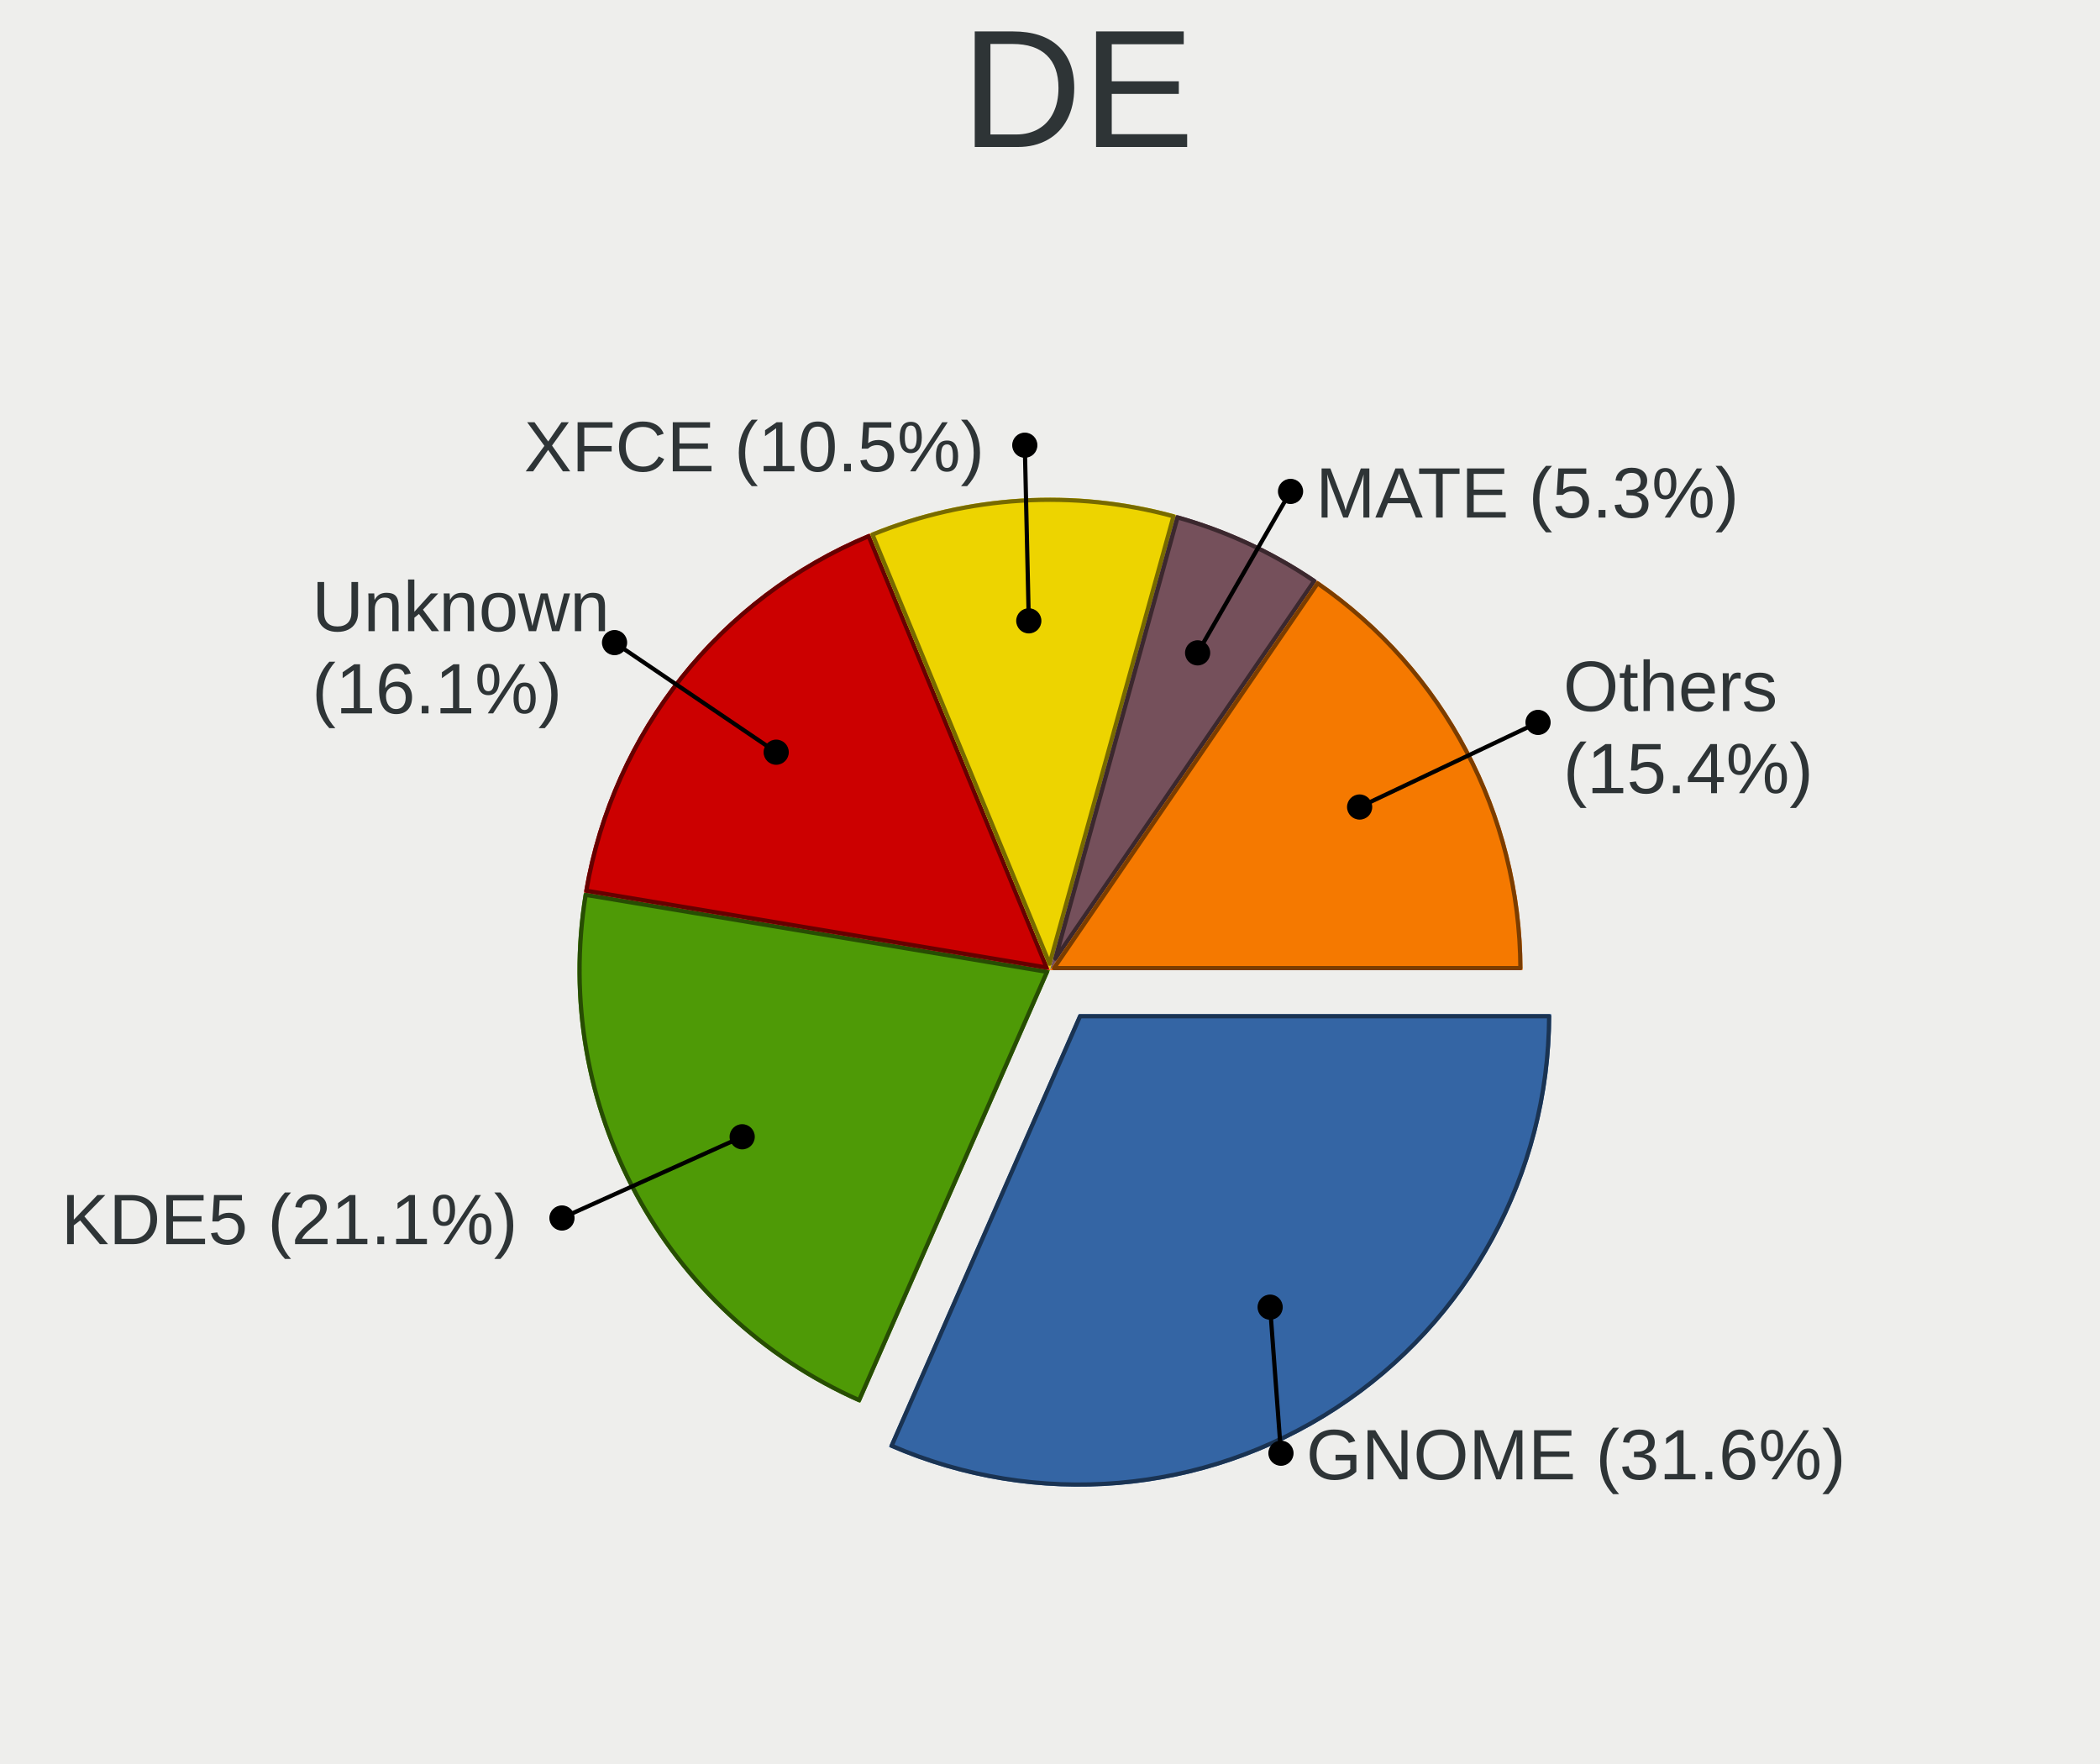
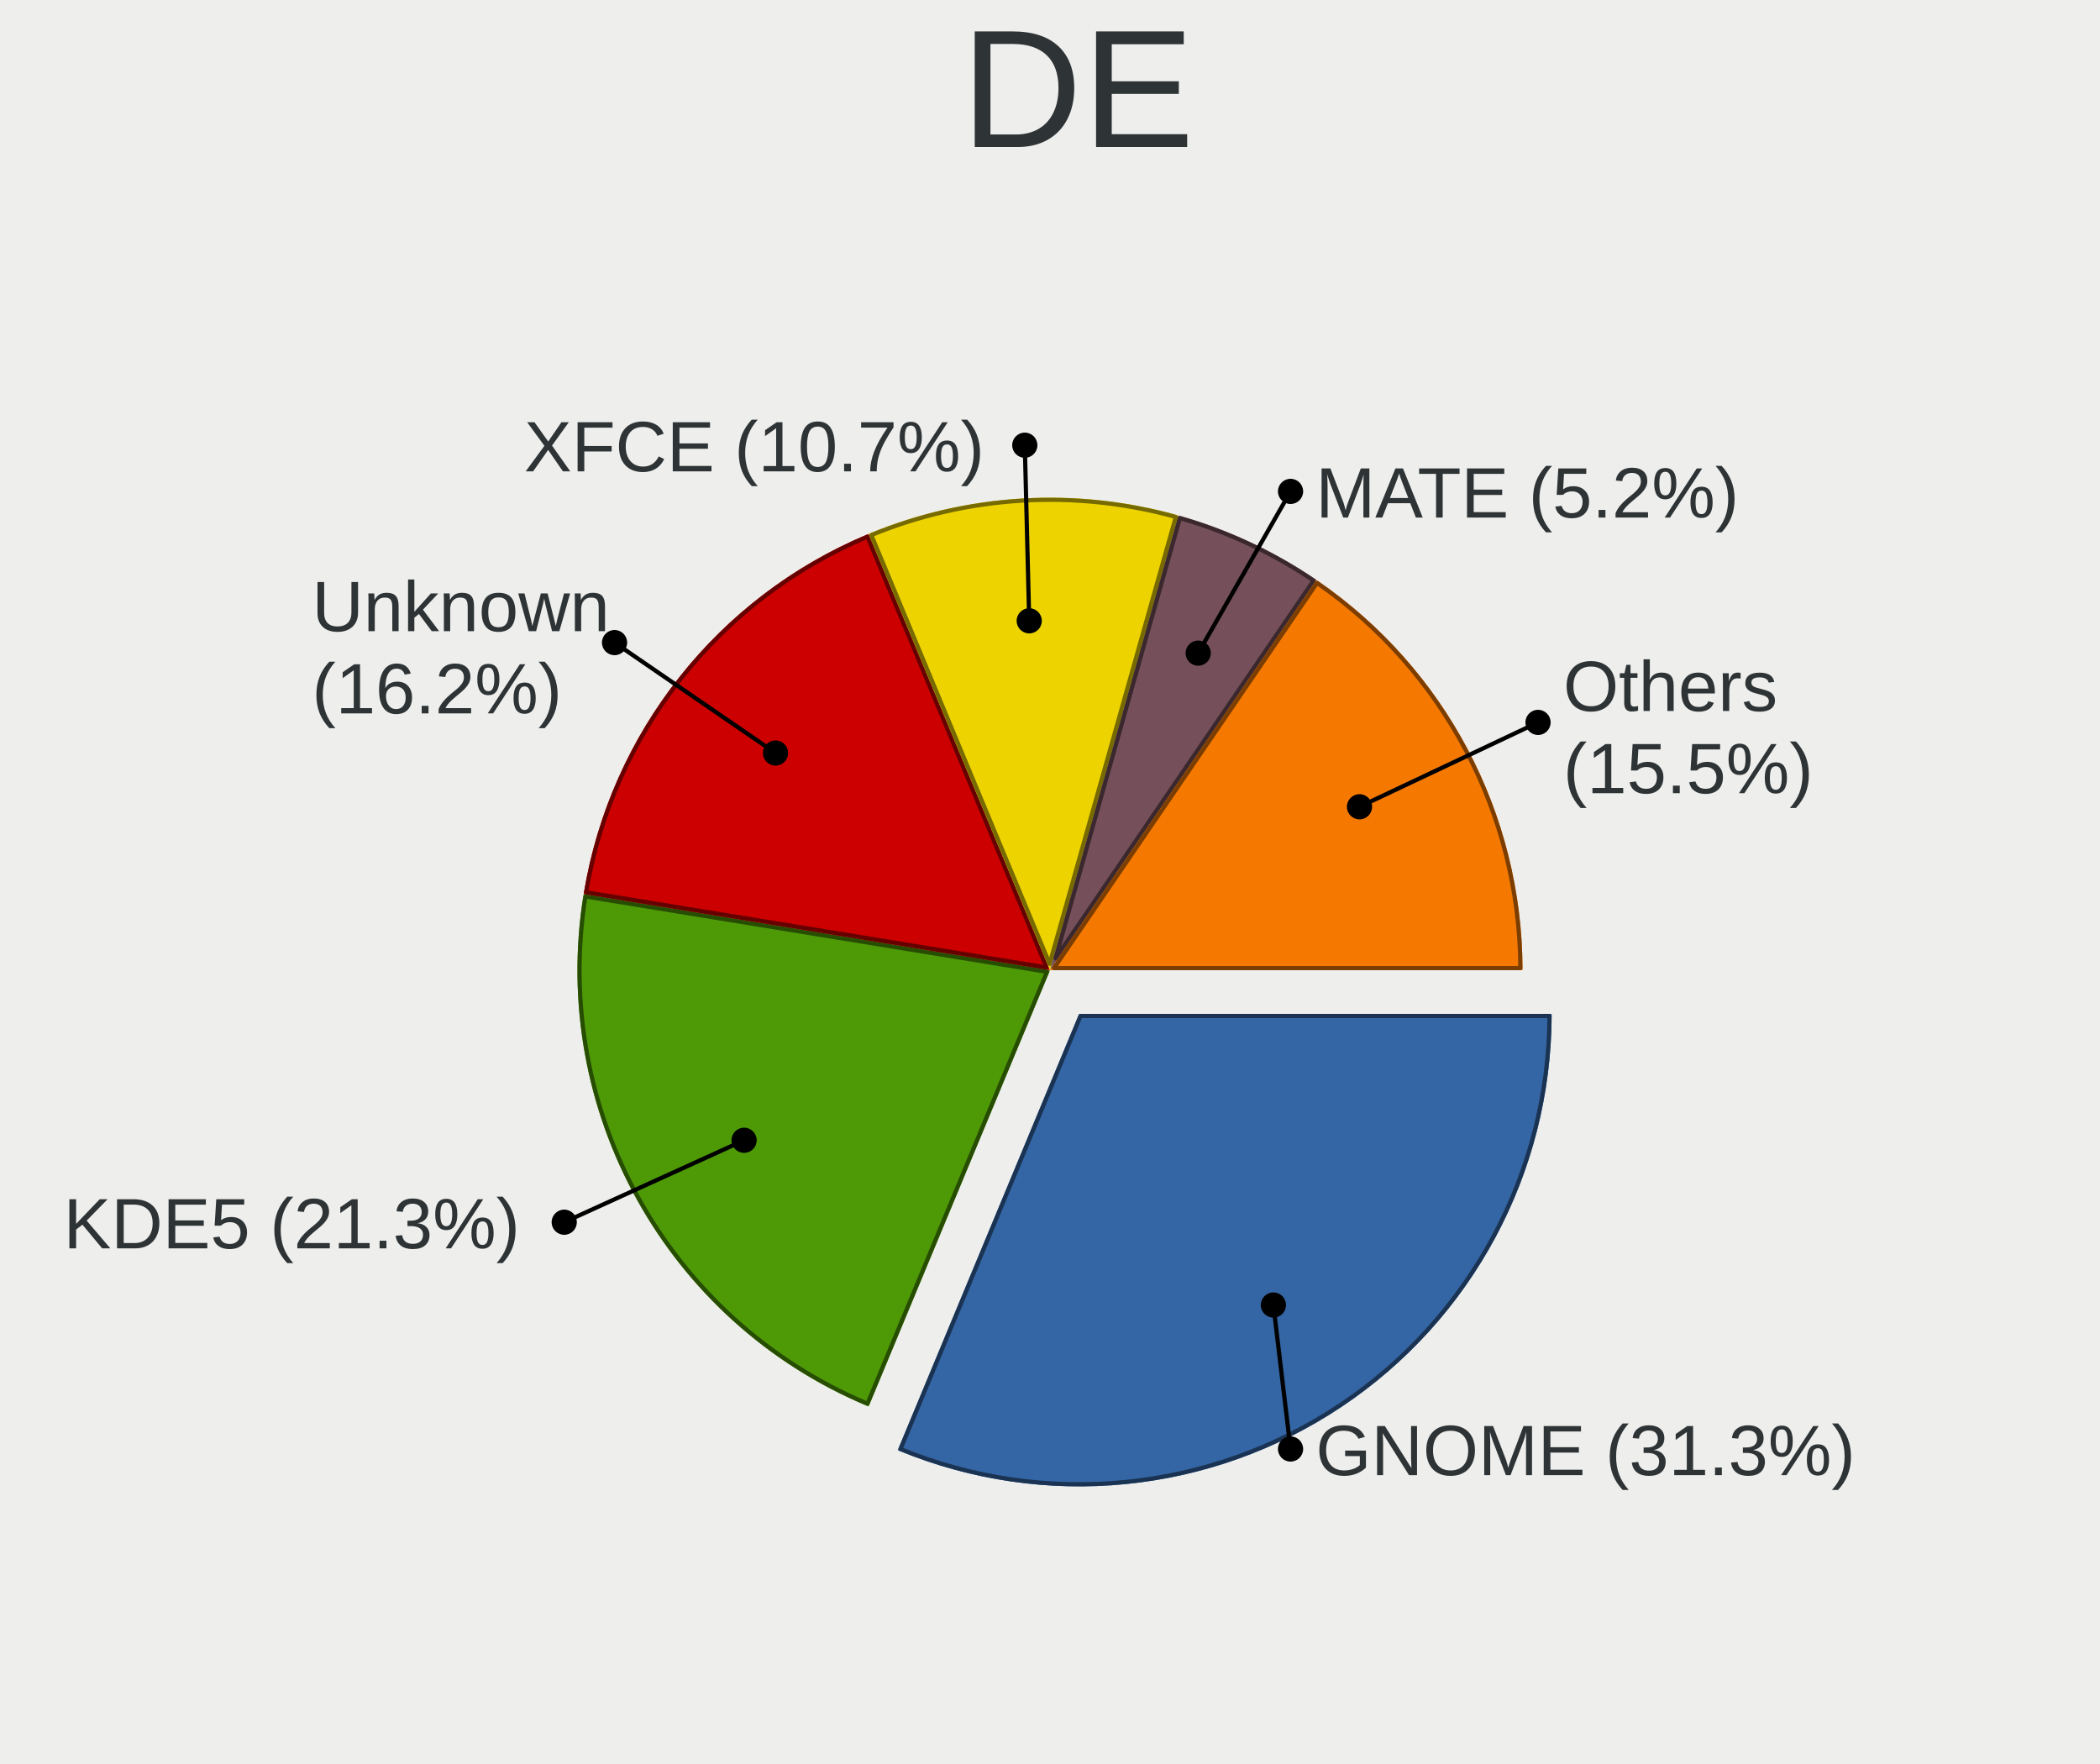
<svg xmlns="http://www.w3.org/2000/svg" width="500" height="420" version="1.0" id="ezcGraph">
  <defs />
  <g id="ezcGraphChart" color-rendering="optimizeQuality" shape-rendering="geometricPrecision" text-rendering="optimizeLegibility">
    <path d=" M 0,420 L 0,0 L 500,0 L 500,420 L 0,420 z " style="fill: #eeeeec; fill-opacity: 1.00; stroke: none;" id="ezcGraphPolygon_1" />
    <path d=" M 0,42 L 0,0 L 500,0 L 500,42 L 0,42 z " style="fill: #000000; fill-opacity: 0.00; stroke: none;" id="ezcGraphPolygon_2" />
-     <path d="M 256.84,241.46 L 369.34,241.46 A 112.50,112.50 0 0,1 211.65,344.49 z" style="fill: #3465a4; fill-opacity: 1.00; stroke: none; cursor: pointer;" id="ezcGraphCircleSector_4" />
-     <path d="M 257.16,241.96 L 368.84,241.96 A 112.00,112.00 0 0,1 212.30,344.23 z" style="fill: none; stroke: #1a3352; stroke-width: 1; stroke-opacity: 1.00; stroke-linecap: round; stroke-linejoin: round;" id="ezcGraphCircleSector_5" />
-     <path d="M 250.00,231.00 L 204.81,334.02 A 112.50,112.50 0 0,1 139.03,212.48 z" style="fill: #4e9a06; fill-opacity: 1.00; stroke: none; cursor: pointer;" id="ezcGraphCircleSector_6" />
-     <path d="M 249.28,231.39 L 204.55,333.37 A 112.00,112.00 0 0,1 139.45,213.06 z" style="fill: none; stroke: #274d03; stroke-width: 1; stroke-opacity: 1.00; stroke-linecap: round; stroke-linejoin: round;" id="ezcGraphCircleSector_7" />
-     <path d="M 250.00,231.00 L 139.03,212.48 A 112.50,112.50 0 0,1 207.09,127.00 z" style="fill: #cc0000; fill-opacity: 1.00; stroke: none; cursor: pointer;" id="ezcGraphCircleSector_8" />
-     <path d="M 249.19,230.36 L 139.61,212.07 A 112.00,112.00 0 0,1 206.82,127.66 z" style="fill: none; stroke: #660000; stroke-width: 1; stroke-opacity: 1.00; stroke-linecap: round; stroke-linejoin: round;" id="ezcGraphCircleSector_9" />
-     <path d="M 250.00,231.00 L 207.09,127.00 A 112.50,112.50 0 0,1 280.01,122.58 z" style="fill: #edd400; fill-opacity: 1.00; stroke: none; cursor: pointer;" id="ezcGraphCircleSector_10" />
-     <path d="M 249.91,229.46 L 207.74,127.28 A 112.00,112.00 0 0,1 279.40,122.93 z" style="fill: none; stroke: #776a00; stroke-width: 1; stroke-opacity: 1.00; stroke-linecap: round; stroke-linejoin: round;" id="ezcGraphCircleSector_11" />
-     <path d="M 250.00,231.00 L 280.01,122.58 A 112.50,112.50 0 0,1 313.59,138.20 z" style="fill: #75505b; fill-opacity: 1.00; stroke: none; cursor: pointer;" id="ezcGraphCircleSector_12" />
-     <path d="M 251.28,228.25 L 280.36,123.19 A 112.00,112.00 0 0,1 312.90,138.33 z" style="fill: none; stroke: #3b282e; stroke-width: 1; stroke-opacity: 1.00; stroke-linecap: round; stroke-linejoin: round;" id="ezcGraphCircleSector_13" />
-     <path d="M 250.00,231.00 L 313.59,138.20 A 112.50,112.50 0 0,1 362.50,231.00 z" style="fill: #f57900; fill-opacity: 1.00; stroke: none;" id="ezcGraphCircleSector_14" />
-     <path d="M 250.95,230.50 L 313.72,138.89 A 112.00,112.00 0 0,1 362.00,230.50 z" style="fill: none; stroke: #7b3d00; stroke-width: 1; stroke-opacity: 1.00; stroke-linecap: round; stroke-linejoin: round;" id="ezcGraphCircleSector_15" />
-     <path d=" M 244.951,147.82 L 244,106" style="fill: none; stroke: #000000; stroke-width: 1; stroke-opacity: 1.00; stroke-linecap: round; stroke-linejoin: round;" id="ezcGraphLine_16" />
-     <ellipse cx="244.951" cy="147.82" rx="3" ry="3" style="fill: #000000; fill-opacity: 1.00; stroke: none;" id="ezcGraphCircle_17" />
+     <path d="M 256.94,241.40 L 369.44,241.40 A 112.50,112.50 0 0,1 213.75,345.28 z" style="fill: #3465a4; fill-opacity: 1.00; stroke: none; cursor: pointer;" id="ezcGraphCircleSector_4" />
+     <path d="M 257.27,241.90 L 368.94,241.90 A 112.00,112.00 0 0,1 214.40,345.01 z" style="fill: none; stroke: #1a3352; stroke-width: 1; stroke-opacity: 1.00; stroke-linecap: round; stroke-linejoin: round;" id="ezcGraphCircleSector_5" />
+     <path d="M 250.00,231.00 L 206.81,334.88 A 112.50,112.50 0 0,1 138.97,212.86 z" style="fill: #4e9a06; fill-opacity: 1.00; stroke: none; cursor: pointer;" id="ezcGraphCircleSector_6" />
+     <path d="M 249.30,231.39 L 206.54,334.22 A 112.00,112.00 0 0,1 139.38,213.44 z" style="fill: none; stroke: #274d03; stroke-width: 1; stroke-opacity: 1.00; stroke-linecap: round; stroke-linejoin: round;" id="ezcGraphCircleSector_7" />
+     <path d="M 250.00,231.00 L 138.97,212.86 A 112.50,112.50 0 0,1 206.81,127.12 z" style="fill: #cc0000; fill-opacity: 1.00; stroke: none; cursor: pointer;" id="ezcGraphCircleSector_8" />
+     <path d="M 249.19,230.36 L 139.55,212.45 A 112.00,112.00 0 0,1 206.54,127.78 z" style="fill: none; stroke: #660000; stroke-width: 1; stroke-opacity: 1.00; stroke-linecap: round; stroke-linejoin: round;" id="ezcGraphCircleSector_9" />
+     <path d="M 250.00,231.00 L 206.81,127.12 A 112.50,112.50 0 0,1 280.58,122.74 z" style="fill: #edd400; fill-opacity: 1.00; stroke: none; cursor: pointer;" id="ezcGraphCircleSector_10" />
+     <path d="M 249.91,229.48 L 207.46,127.39 A 112.00,112.00 0 0,1 279.96,123.08 z" style="fill: none; stroke: #776a00; stroke-width: 1; stroke-opacity: 1.00; stroke-linecap: round; stroke-linejoin: round;" id="ezcGraphCircleSector_11" />
+     <path d="M 250.00,231.00 L 280.58,122.74 A 112.50,112.50 0 0,1 313.45,138.10 z" style="fill: #75505b; fill-opacity: 1.00; stroke: none; cursor: pointer;" id="ezcGraphCircleSector_12" />
+     <path d="M 251.31,228.19 L 280.93,123.35 A 112.00,112.00 0 0,1 312.75,138.23 z" style="fill: none; stroke: #3b282e; stroke-width: 1; stroke-opacity: 1.00; stroke-linecap: round; stroke-linejoin: round;" id="ezcGraphCircleSector_13" />
+     <path d="M 250.00,231.00 L 313.45,138.10 A 112.50,112.50 0 0,1 362.50,231.00 z" style="fill: #f57900; fill-opacity: 1.00; stroke: none;" id="ezcGraphCircleSector_14" />
+     <path d="M 250.95,230.50 L 313.58,138.79 A 112.00,112.00 0 0,1 362.00,230.50 z" style="fill: none; stroke: #7b3d00; stroke-width: 1; stroke-opacity: 1.00; stroke-linecap: round; stroke-linejoin: round;" id="ezcGraphCircleSector_15" />
+     <path d=" M 245.055,147.814 L 244,106" style="fill: none; stroke: #000000; stroke-width: 1; stroke-opacity: 1.00; stroke-linecap: round; stroke-linejoin: round;" id="ezcGraphLine_16" />
+     <ellipse cx="245.055" cy="147.814" rx="3" ry="3" style="fill: #000000; fill-opacity: 1.00; stroke: none;" id="ezcGraphCircle_17" />
    <ellipse cx="244" cy="106" rx="3" ry="3" style="fill: #000000; fill-opacity: 1.00; stroke: none;" id="ezcGraphCircle_18" />
-     <path d=" M 184.806,179.094 L 146.322,153" style="fill: none; stroke: #000000; stroke-width: 1; stroke-opacity: 1.00; stroke-linecap: round; stroke-linejoin: round;" id="ezcGraphLine_20" />
-     <ellipse cx="184.806" cy="179.094" rx="3" ry="3" style="fill: #000000; fill-opacity: 1.00; stroke: none;" id="ezcGraphCircle_21" />
+     <path d=" M 184.648,179.294 L 146.322,153" style="fill: none; stroke: #000000; stroke-width: 1; stroke-opacity: 1.00; stroke-linecap: round; stroke-linejoin: round;" id="ezcGraphLine_20" />
+     <ellipse cx="184.648" cy="179.294" rx="3" ry="3" style="fill: #000000; fill-opacity: 1.00; stroke: none;" id="ezcGraphCircle_21" />
    <ellipse cx="146.322" cy="153" rx="3" ry="3" style="fill: #000000; fill-opacity: 1.00; stroke: none;" id="ezcGraphCircle_22" />
-     <path d=" M 176.71,270.662 L 133.8,290" style="fill: none; stroke: #000000; stroke-width: 1; stroke-opacity: 1.00; stroke-linecap: round; stroke-linejoin: round;" id="ezcGraphLine_24" />
-     <ellipse cx="176.71" cy="270.662" rx="3" ry="3" style="fill: #000000; fill-opacity: 1.00; stroke: none;" id="ezcGraphCircle_25" />
-     <ellipse cx="133.8" cy="290" rx="3" ry="3" style="fill: #000000; fill-opacity: 1.00; stroke: none;" id="ezcGraphCircle_26" />
-     <path d=" M 285.149,155.442 L 307.274,117" style="fill: none; stroke: #000000; stroke-width: 1; stroke-opacity: 1.00; stroke-linecap: round; stroke-linejoin: round;" id="ezcGraphLine_28" />
-     <ellipse cx="285.149" cy="155.442" rx="3" ry="3" style="fill: #000000; fill-opacity: 1.00; stroke: none;" id="ezcGraphCircle_29" />
+     <path d=" M 177.166,271.493 L 134.341,291" style="fill: none; stroke: #000000; stroke-width: 1; stroke-opacity: 1.00; stroke-linecap: round; stroke-linejoin: round;" id="ezcGraphLine_24" />
+     <ellipse cx="177.166" cy="271.493" rx="3" ry="3" style="fill: #000000; fill-opacity: 1.00; stroke: none;" id="ezcGraphCircle_25" />
+     <ellipse cx="134.341" cy="291" rx="3" ry="3" style="fill: #000000; fill-opacity: 1.00; stroke: none;" id="ezcGraphCircle_26" />
+     <path d=" M 285.286,155.506 L 307.274,117" style="fill: none; stroke: #000000; stroke-width: 1; stroke-opacity: 1.00; stroke-linecap: round; stroke-linejoin: round;" id="ezcGraphLine_28" />
+     <ellipse cx="285.286" cy="155.506" rx="3" ry="3" style="fill: #000000; fill-opacity: 1.00; stroke: none;" id="ezcGraphCircle_29" />
    <ellipse cx="307.274" cy="117" rx="3" ry="3" style="fill: #000000; fill-opacity: 1.00; stroke: none;" id="ezcGraphCircle_30" />
-     <path d=" M 323.722,192.148 L 366.2,172" style="fill: none; stroke: #000000; stroke-width: 1; stroke-opacity: 1.00; stroke-linecap: round; stroke-linejoin: round;" id="ezcGraphLine_32" />
-     <ellipse cx="323.722" cy="192.148" rx="3" ry="3" style="fill: #000000; fill-opacity: 1.00; stroke: none;" id="ezcGraphCircle_33" />
+     <path d=" M 323.691,192.089 L 366.2,172" style="fill: none; stroke: #000000; stroke-width: 1; stroke-opacity: 1.00; stroke-linecap: round; stroke-linejoin: round;" id="ezcGraphLine_32" />
+     <ellipse cx="323.691" cy="192.089" rx="3" ry="3" style="fill: #000000; fill-opacity: 1.00; stroke: none;" id="ezcGraphCircle_33" />
    <ellipse cx="366.2" cy="172" rx="3" ry="3" style="fill: #000000; fill-opacity: 1.00; stroke: none;" id="ezcGraphCircle_34" />
-     <path d=" M 302.416,311.228 L 304.99,346" style="fill: none; stroke: #000000; stroke-width: 1; stroke-opacity: 1.00; stroke-linecap: round; stroke-linejoin: round;" id="ezcGraphLine_36" />
-     <ellipse cx="302.416" cy="311.228" rx="3" ry="3" style="fill: #000000; fill-opacity: 1.00; stroke: none;" id="ezcGraphCircle_37" />
-     <ellipse cx="304.99" cy="346" rx="3" ry="3" style="fill: #000000; fill-opacity: 1.00; stroke: none;" id="ezcGraphCircle_38" />
+     <path d=" M 303.188,310.718 L 307.274,345" style="fill: none; stroke: #000000; stroke-width: 1; stroke-opacity: 1.00; stroke-linecap: round; stroke-linejoin: round;" id="ezcGraphLine_36" />
+     <ellipse cx="303.188" cy="310.718" rx="3" ry="3" style="fill: #000000; fill-opacity: 1.00; stroke: none;" id="ezcGraphCircle_37" />
+     <ellipse cx="307.274" cy="345" rx="3" ry="3" style="fill: #000000; fill-opacity: 1.00; stroke: none;" id="ezcGraphCircle_38" />
    <g id="ezcGraphTextBox_3">
      <path d=" M 228.3,42 L 228.3,0.5 L 272.2,0.5 L 272.2,42 L 228.3,42 z " style="fill: #ffffff; fill-opacity: 0.00; stroke: none;" id="ezcGraphPolygon_40" />
      <text id="ezcGraphTextBox_3_text" x="228.8" text-length="42.4px" y="35" style="font-size: 40px; font-family: 'Arial'; fill: #2e3436; fill-opacity: 1.00; stroke: none;">DE</text>
    </g>
    <g id="ezcGraphTextBox_19" style=" cursor: pointer;">
      <path d=" M 124.292,115.9 L 124.292,96.6 L 239,96.6 L 239,115.9 L 124.292,115.9 z " style="fill: #ffffff; fill-opacity: 0.00; stroke: none;" id="ezcGraphPolygon_41" />
-       <text id="ezcGraphTextBox_19_text" x="124.792" text-length="113.208px" y="112.23" style="font-size: 17px; font-family: 'Arial'; fill: #2e3436; fill-opacity: 1.00; stroke: none;">XFCE (10.5%)</text>
+       <text id="ezcGraphTextBox_19_text" x="124.792" text-length="113.208px" y="112.23" style="font-size: 17px; font-family: 'Arial'; fill: #2e3436; fill-opacity: 1.00; stroke: none;">XFCE (10.7%)</text>
    </g>
    <g id="ezcGraphTextBox_23" style=" cursor: pointer;">
      <path d=" M 73.784,171.85 L 73.784,134.65 L 141.322,134.65 L 141.322,171.85 L 73.784,171.85 z " style="fill: #ffffff; fill-opacity: 0.00; stroke: none;" id="ezcGraphPolygon_42" />
      <text id="ezcGraphTextBox_23_text" x="74.284" text-length="66.038px" y="150.28" style="font-size: 17px; font-family: 'Arial'; fill: #2e3436; fill-opacity: 1.00; stroke: none;">Unknown</text>
-       <text id="ezcGraphTextBox_23_text" x="74.284" text-length="66.038px" y="169.86" style="font-size: 17px; font-family: 'Arial'; fill: #2e3436; fill-opacity: 1.00; stroke: none;">(16.1%)</text>
+       <text id="ezcGraphTextBox_23_text" x="74.284" text-length="66.038px" y="169.86" style="font-size: 17px; font-family: 'Arial'; fill: #2e3436; fill-opacity: 1.00; stroke: none;">(16.2%)</text>
    </g>
    <g id="ezcGraphTextBox_27" style=" cursor: pointer;">
-       <path d=" M 14.092,299.9 L 14.092,280.6 L 128.8,280.6 L 128.8,299.9 L 14.092,299.9 z " style="fill: #ffffff; fill-opacity: 0.00; stroke: none;" id="ezcGraphPolygon_43" />
-       <text id="ezcGraphTextBox_27_text" x="14.592" text-length="113.208px" y="296.23" style="font-size: 17px; font-family: 'Arial'; fill: #2e3436; fill-opacity: 1.00; stroke: none;">KDE5 (21.1%)</text>
+       <path d=" M 14.633,300.9 L 14.633,281.6 L 129.341,281.6 L 129.341,300.9 L 14.633,300.9 z " style="fill: #ffffff; fill-opacity: 0.00; stroke: none;" id="ezcGraphPolygon_43" />
+       <text id="ezcGraphTextBox_27_text" x="15.133" text-length="113.208px" y="297.23" style="font-size: 17px; font-family: 'Arial'; fill: #2e3436; fill-opacity: 1.00; stroke: none;">KDE5 (21.3%)</text>
    </g>
    <g id="ezcGraphTextBox_31" style=" cursor: pointer;">
      <path d=" M 312.774,126.9 L 312.774,107.6 L 418.048,107.6 L 418.048,126.9 L 312.774,126.9 z " style="fill: #ffffff; fill-opacity: 0.00; stroke: none;" id="ezcGraphPolygon_44" />
-       <text id="ezcGraphTextBox_31_text" x="313.274" text-length="103.774px" y="123.23" style="font-size: 17px; font-family: 'Arial'; fill: #2e3436; fill-opacity: 1.00; stroke: none;">MATE (5.3%)</text>
+       <text id="ezcGraphTextBox_31_text" x="313.274" text-length="103.774px" y="123.23" style="font-size: 17px; font-family: 'Arial'; fill: #2e3436; fill-opacity: 1.00; stroke: none;">MATE (5.2%)</text>
    </g>
    <g id="ezcGraphTextBox_35">
      <path d=" M 371.7,190.85 L 371.7,153.65 L 439.238,153.65 L 439.238,190.85 L 371.7,190.85 z " style="fill: #ffffff; fill-opacity: 0.00; stroke: none;" id="ezcGraphPolygon_45" />
      <text id="ezcGraphTextBox_35_text" x="372.2" text-length="56.604px" y="169.28" style="font-size: 17px; font-family: 'Arial'; fill: #2e3436; fill-opacity: 1.00; stroke: none;">Others</text>
-       <text id="ezcGraphTextBox_35_text" x="372.2" text-length="66.038px" y="188.86" style="font-size: 17px; font-family: 'Arial'; fill: #2e3436; fill-opacity: 1.00; stroke: none;">(15.4%)</text>
+       <text id="ezcGraphTextBox_35_text" x="372.2" text-length="66.038px" y="188.86" style="font-size: 17px; font-family: 'Arial'; fill: #2e3436; fill-opacity: 1.00; stroke: none;">(15.5%)</text>
    </g>
    <g id="ezcGraphTextBox_39" style=" cursor: pointer;">
-       <path d=" M 310.49,355.9 L 310.49,336.6 L 434.632,336.6 L 434.632,355.9 L 310.49,355.9 z " style="fill: #ffffff; fill-opacity: 0.00; stroke: none;" id="ezcGraphPolygon_46" />
-       <text id="ezcGraphTextBox_39_text" x="310.99" text-length="122.642px" y="352.23" style="font-size: 17px; font-family: 'Arial'; fill: #2e3436; fill-opacity: 1.00; stroke: none;">GNOME (31.6%)</text>
+       <path d=" M 312.774,354.9 L 312.774,335.6 L 436.916,335.6 L 436.916,354.9 L 312.774,354.9 z " style="fill: #ffffff; fill-opacity: 0.00; stroke: none;" id="ezcGraphPolygon_46" />
+       <text id="ezcGraphTextBox_39_text" x="313.274" text-length="122.642px" y="351.23" style="font-size: 17px; font-family: 'Arial'; fill: #2e3436; fill-opacity: 1.00; stroke: none;">GNOME (31.3%)</text>
    </g>
  </g>
</svg>
